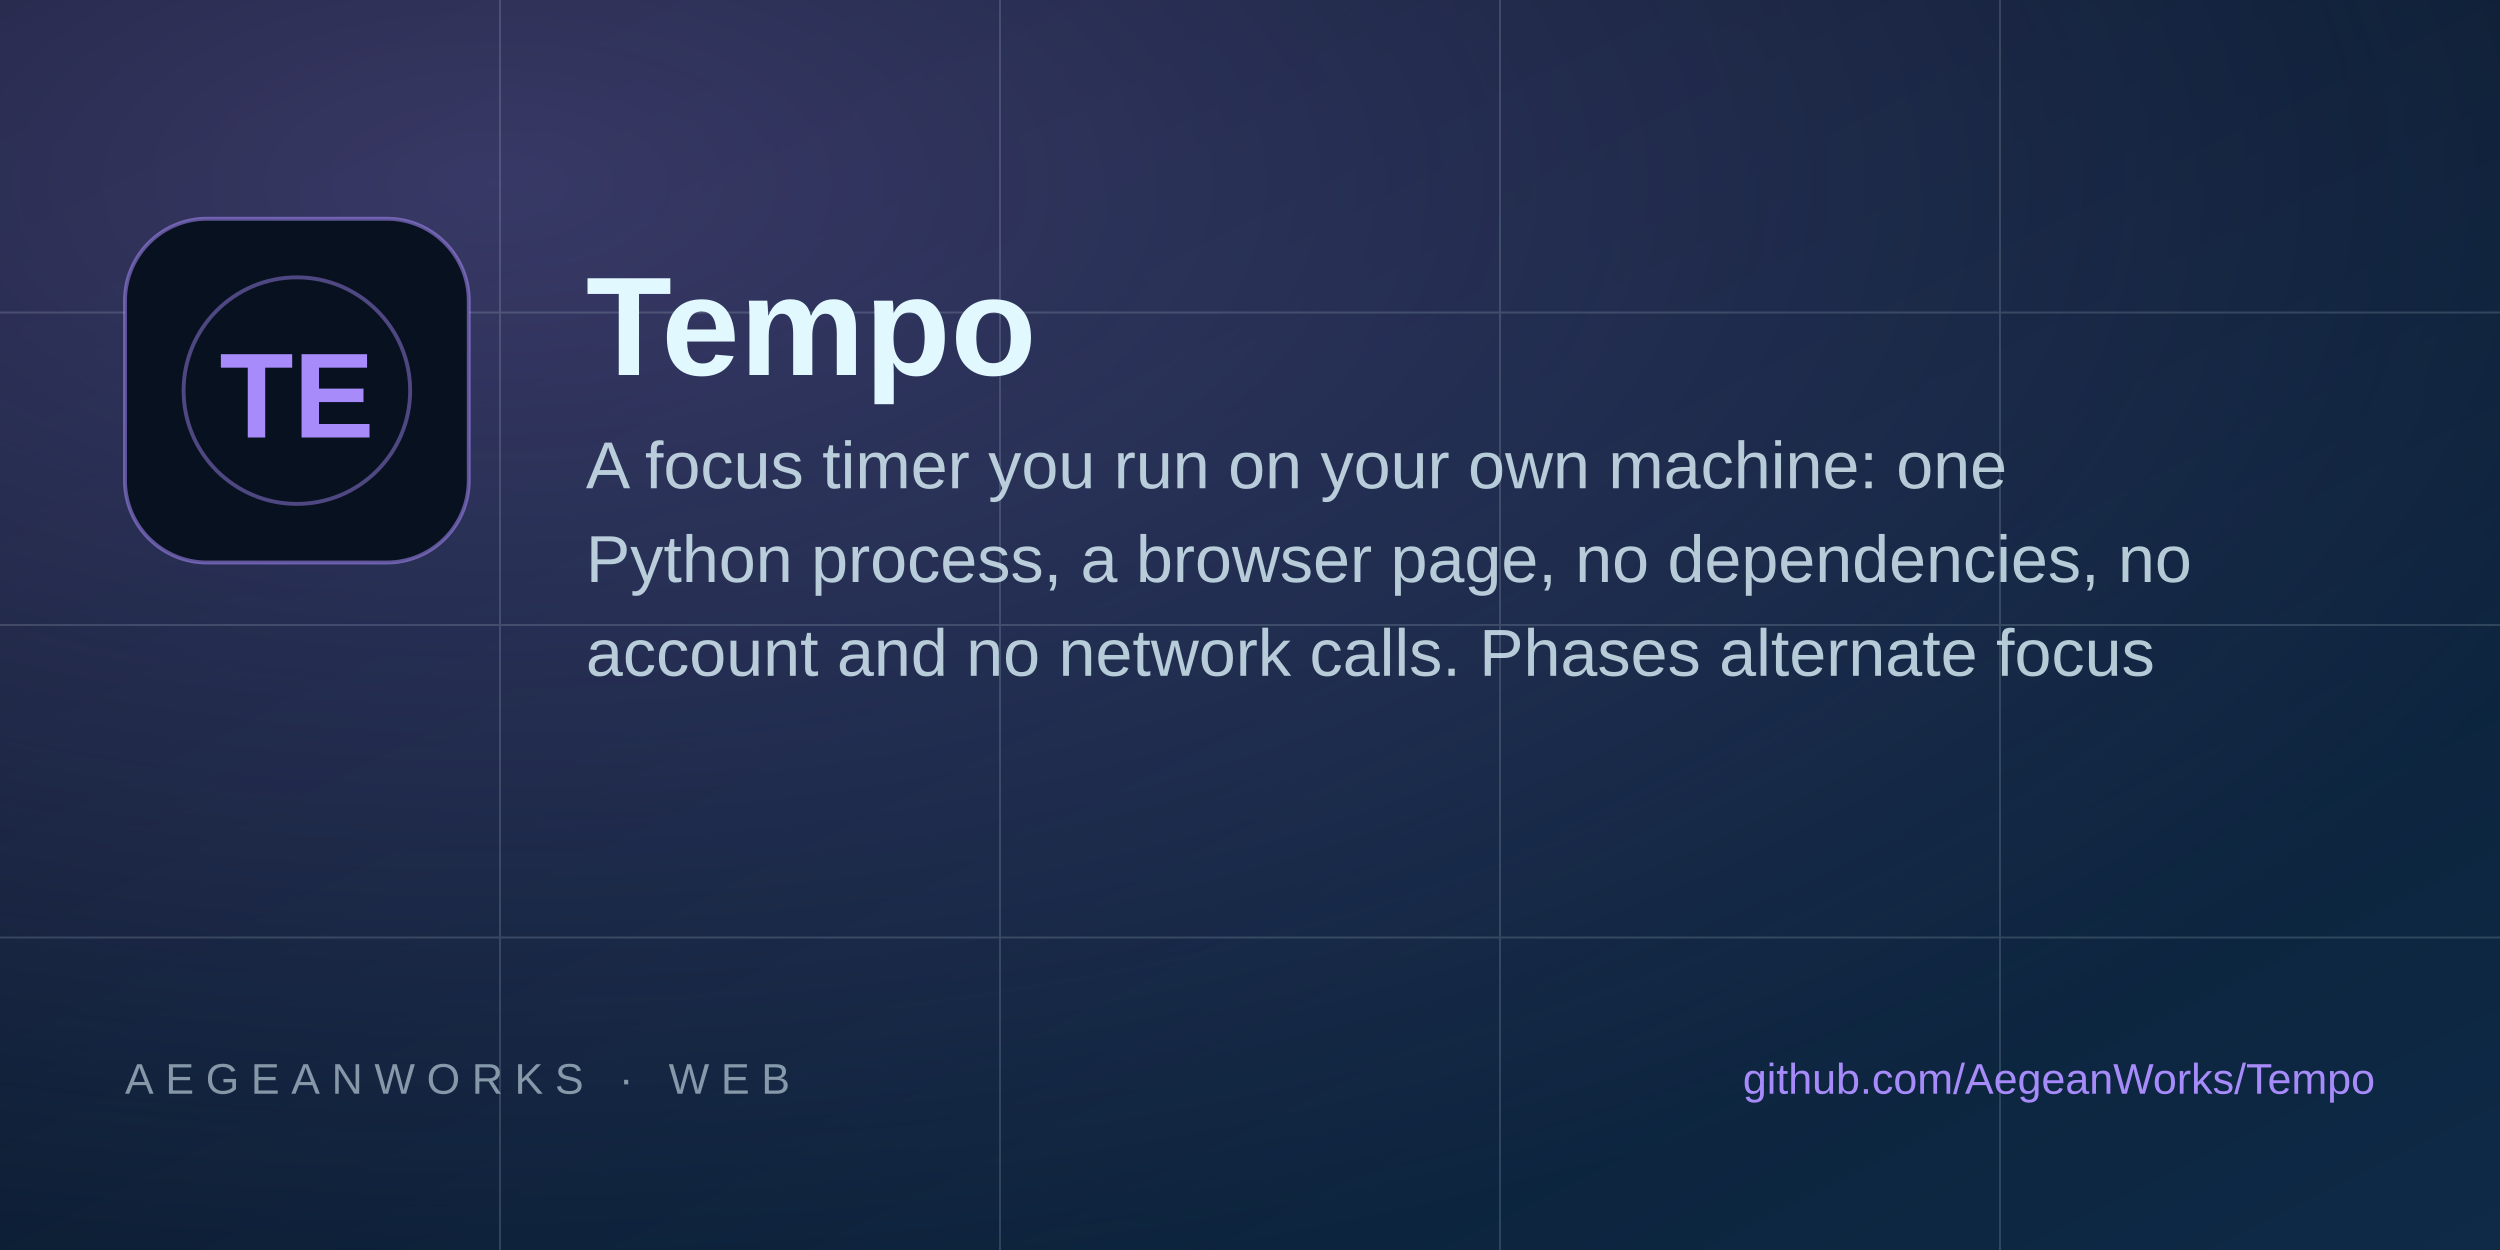
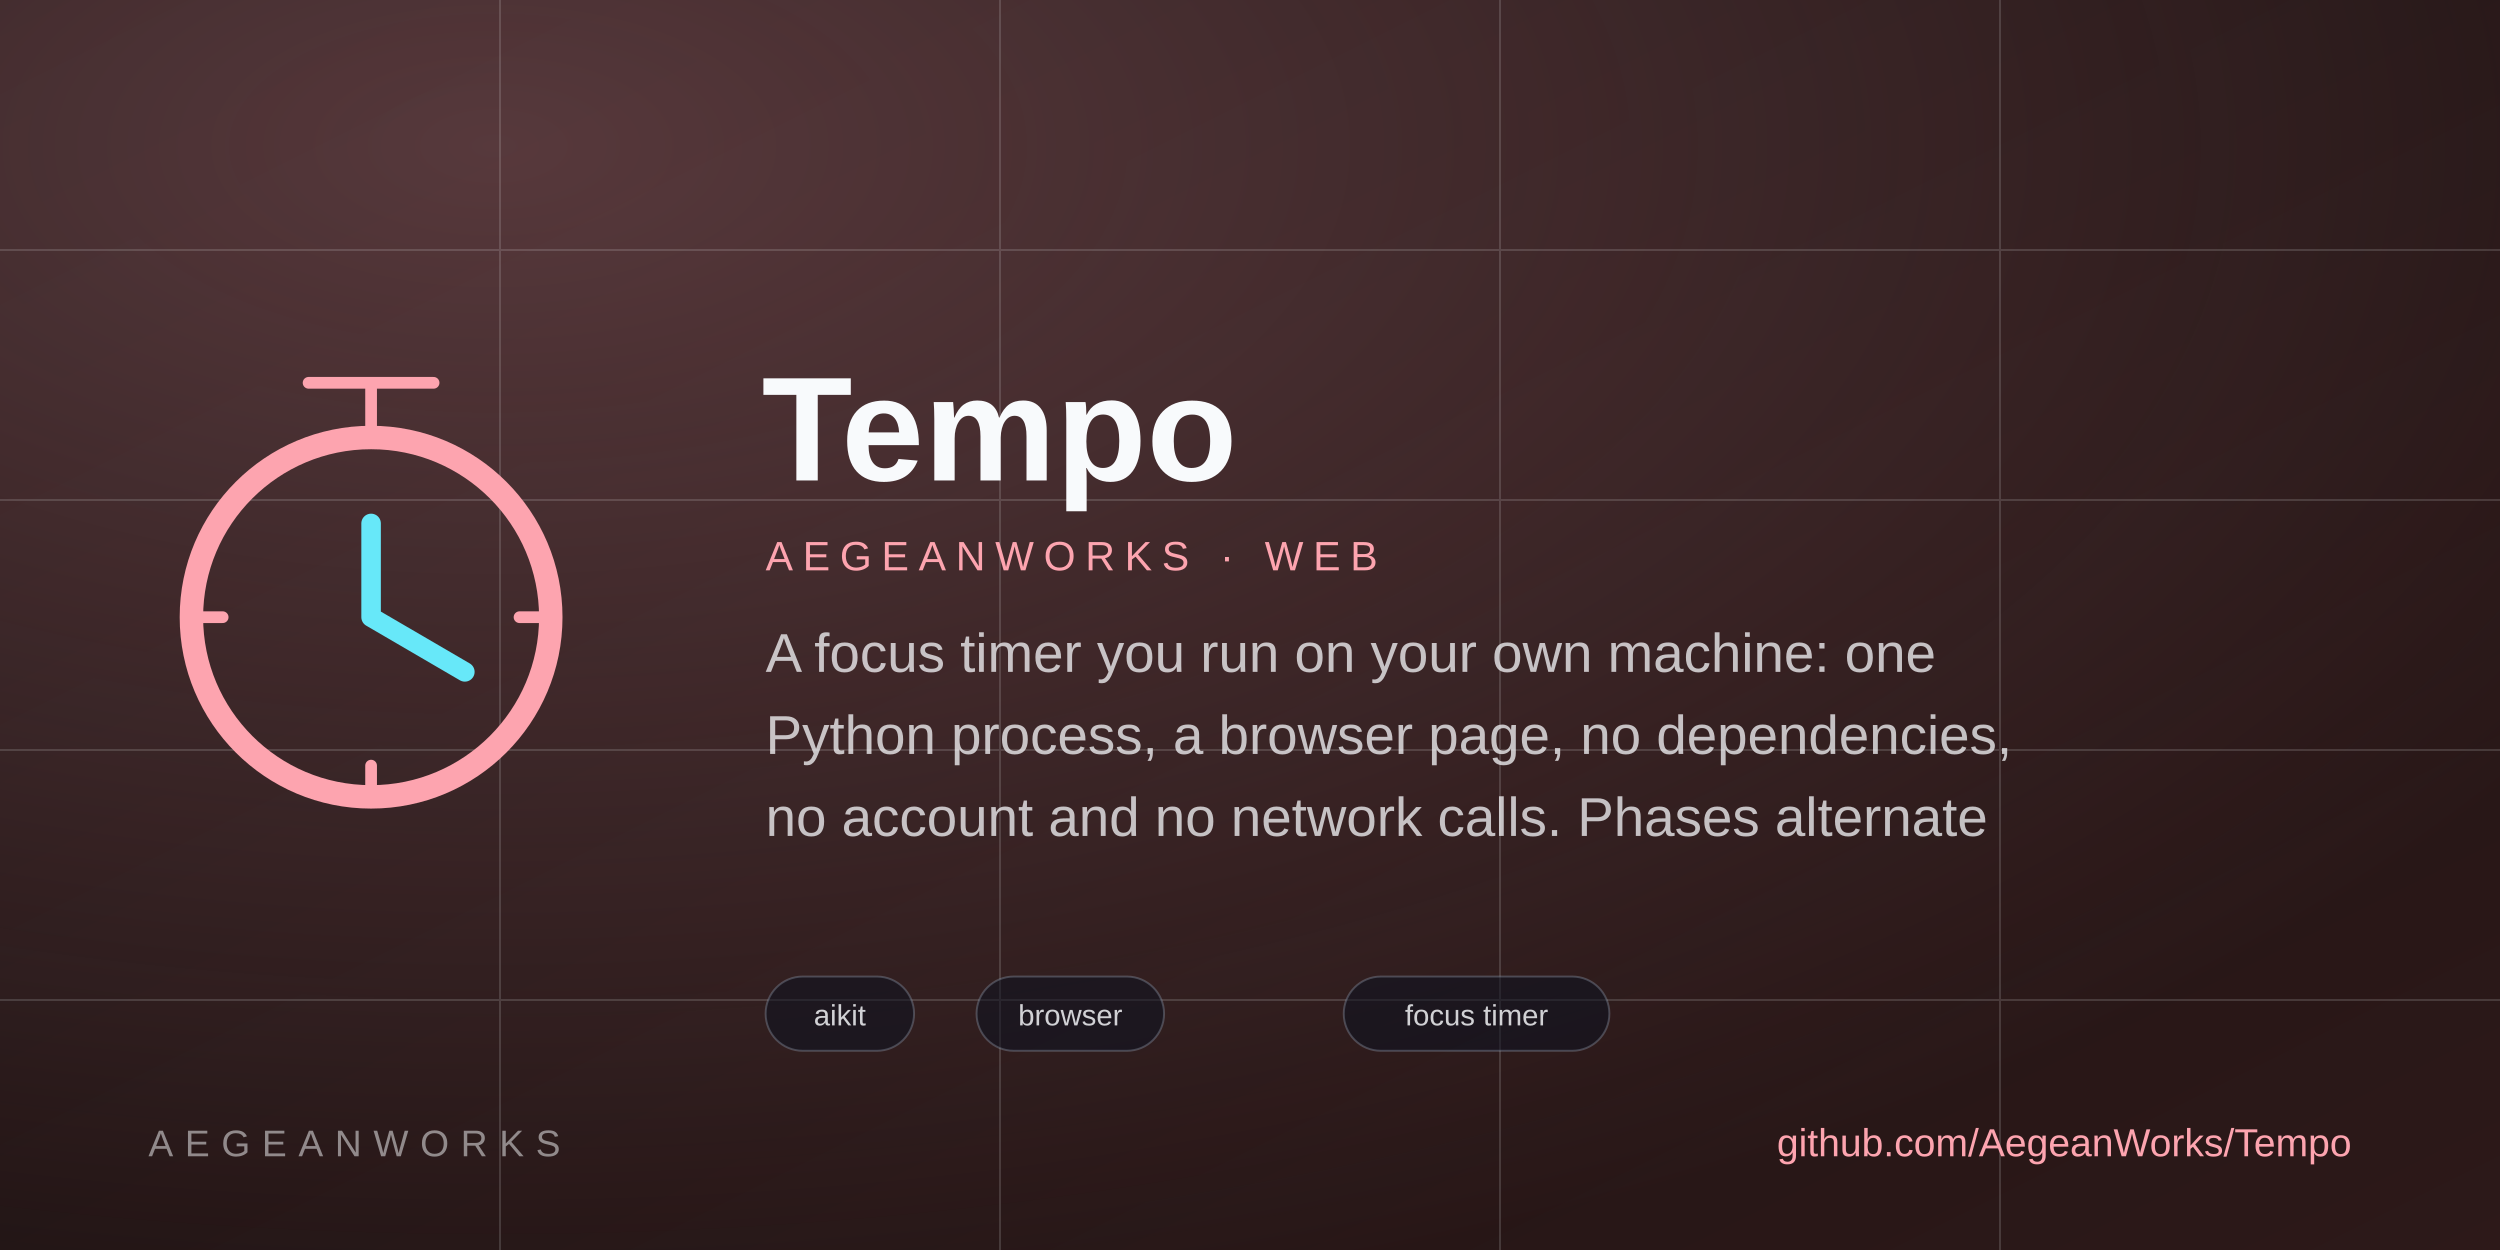
- <svg xmlns="http://www.w3.org/2000/svg" width="1280" height="640" viewBox="0 0 1280 640" role="img" aria-labelledby="title desc">
+ <svg xmlns="http://www.w3.org/2000/svg" width="1280" height="640" viewBox="0 0 1280 640" role="img" aria-labelledby="title desc" data-motif="timer" data-layout="wave">
  <defs>
    <linearGradient id="bg" x1="0" y1="0" x2="1" y2="1">
-       <stop offset="0" stop-color="#07111f" />
-       <stop offset="1" stop-color="#0e2a47" />
+       <stop offset="0" stop-color="#120d0d" />
+       <stop offset="1" stop-color="#2d1919" />
    </linearGradient>
-     <radialGradient id="glow" cx="0.2" cy="0.15" r="0.9">
-       <stop offset="0" stop-color="#a78bfa" stop-opacity="0.30" />
-       <stop offset="1" stop-color="#a78bfa" stop-opacity="0" />
+     <radialGradient id="glow" cx="0.2" cy="0.12" r="0.95">
+       <stop offset="0" stop-color="#fda4af" stop-opacity="0.28" />
+       <stop offset="1" stop-color="#fda4af" stop-opacity="0" />
    </radialGradient>
+     <linearGradient id="band" x1="0" y1="0" x2="1" y2="0">
+       <stop offset="0" stop-color="#fda4af" />
+       <stop offset="1" stop-color="#67e8f9" />
+     </linearGradient>
  </defs>
  <rect width="1280" height="640" fill="url(#bg)" />
  <rect width="1280" height="640" fill="url(#glow)" />
-   <g opacity="0.16" stroke="#e2f8ff">
-     <path d="M0 160h1280M0 320h1280M0 480h1280M256 0v640M512 0v640M768 0v640M1024 0v640" />
+   <g opacity="0.15" stroke="#F8FAFC">
+     <path d="M0 128H1280M0 256H1280M0 384H1280M0 512H1280M256 0V640M512 0V640M768 0V640M1024 0V640" />
  </g>
-   <rect x="64" y="112" width="176" height="176" rx="42" fill="#07111f" stroke="#a78bfa" stroke-opacity="0.55" stroke-width="2" />
-   <circle cx="152" cy="200" r="58" fill="none" stroke="#a78bfa" stroke-opacity="0.45" stroke-width="2" />
-   <text x="152" y="224" text-anchor="middle" font-family="Segoe UI, Arial, sans-serif" font-size="62" font-weight="700" fill="#a78bfa">TE</text>
-   <text x="300" y="192" font-family="Segoe UI, Arial, sans-serif" font-size="72" font-weight="700" fill="#e2f8ff">Tempo</text>
-   <text x="300" y="250" font-family="Segoe UI, Arial, sans-serif" font-size="34" fill="#e2f8ff" fill-opacity="0.78">A focus timer you run on your own machine: one</text>
-   <text x="300" y="298" font-family="Segoe UI, Arial, sans-serif" font-size="34" fill="#e2f8ff" fill-opacity="0.78">Python process, a browser page, no dependencies, no</text>
-   <text x="300" y="346" font-family="Segoe UI, Arial, sans-serif" font-size="34" fill="#e2f8ff" fill-opacity="0.78">account and no network calls. Phases alternate focus</text>
-   <text x="64" y="560" font-family="Segoe UI, Arial, sans-serif" font-size="22" letter-spacing="6" fill="#e2f8ff" fill-opacity="0.55">AEGEANWORKS · WEB</text>
-   <text x="1216" y="560" text-anchor="end" font-family="Segoe UI, Arial, sans-serif" font-size="22" fill="#a78bfa">github.com/AegeanWorks/Tempo</text>
+   <g transform="translate(190 300) scale(2.0)" opacity="1.0">
+     <circle cx="0" cy="8" r="46" fill="none" stroke="#fda4af" stroke-width="6" stroke-linecap="round" stroke-linejoin="round" />
+     <path d="M-16 -52H16M0 -52V-38" fill="none" stroke="#fda4af" stroke-width="3" stroke-linecap="round" stroke-linejoin="round" />
+     <path d="M0 8V-16M0 8L24 22" fill="none" stroke="#67e8f9" stroke-width="5" stroke-linecap="round" stroke-linejoin="round" />
+     <path d="M-46 8H-38M38 8H46M0 54V46" fill="none" stroke="#fda4af" stroke-width="3" stroke-linecap="round" stroke-linejoin="round" />
+   </g>
+   <text x="390" y="246" font-family="Segoe UI, Arial, sans-serif" font-size="76" font-weight="700" fill="#F8FAFC">Tempo</text>
+   <text x="392" y="292" font-family="Segoe UI, Arial, sans-serif" font-size="21" letter-spacing="5" fill="#fda4af">AEGEANWORKS · WEB</text>
+   <text x="392" y="344" font-family="Segoe UI, Arial, sans-serif" font-size="28" fill="#F8FAFC" fill-opacity="0.74">A focus timer you run on your own machine: one</text>
+   <text x="392" y="386" font-family="Segoe UI, Arial, sans-serif" font-size="28" fill="#F8FAFC" fill-opacity="0.74">Python process, a browser page, no dependencies,</text>
+   <text x="392" y="428" font-family="Segoe UI, Arial, sans-serif" font-size="28" fill="#F8FAFC" fill-opacity="0.74">no account and no network calls. Phases alternate</text>
+   <rect x="392" y="500" width="76" height="38" rx="19" fill="#0B1220" fill-opacity="0.55" stroke="#94A3B8" stroke-opacity="0.35" />
+   <text x="430.0" y="525" text-anchor="middle" font-family="Segoe UI, Arial, sans-serif" font-size="15" fill="#F8FAFC" fill-opacity="0.82">aikit</text>
+   <rect x="500" y="500" width="96" height="38" rx="19" fill="#0B1220" fill-opacity="0.55" stroke="#94A3B8" stroke-opacity="0.35" />
+   <text x="548.0" y="525" text-anchor="middle" font-family="Segoe UI, Arial, sans-serif" font-size="15" fill="#F8FAFC" fill-opacity="0.82">browser</text>
+   <rect x="688" y="500" width="136" height="38" rx="19" fill="#0B1220" fill-opacity="0.55" stroke="#94A3B8" stroke-opacity="0.35" />
+   <text x="756.0" y="525" text-anchor="middle" font-family="Segoe UI, Arial, sans-serif" font-size="15" fill="#F8FAFC" fill-opacity="0.82">focus timer</text>
+   <text x="76" y="592" font-family="Segoe UI, Arial, sans-serif" font-size="19" letter-spacing="6" fill="#F8FAFC" fill-opacity="0.50">AEGEANWORKS</text>
+   <text x="1204" y="592" text-anchor="end" font-family="Segoe UI, Arial, sans-serif" font-size="20" fill="#fda4af">github.com/AegeanWorks/Tempo</text>
</svg>
